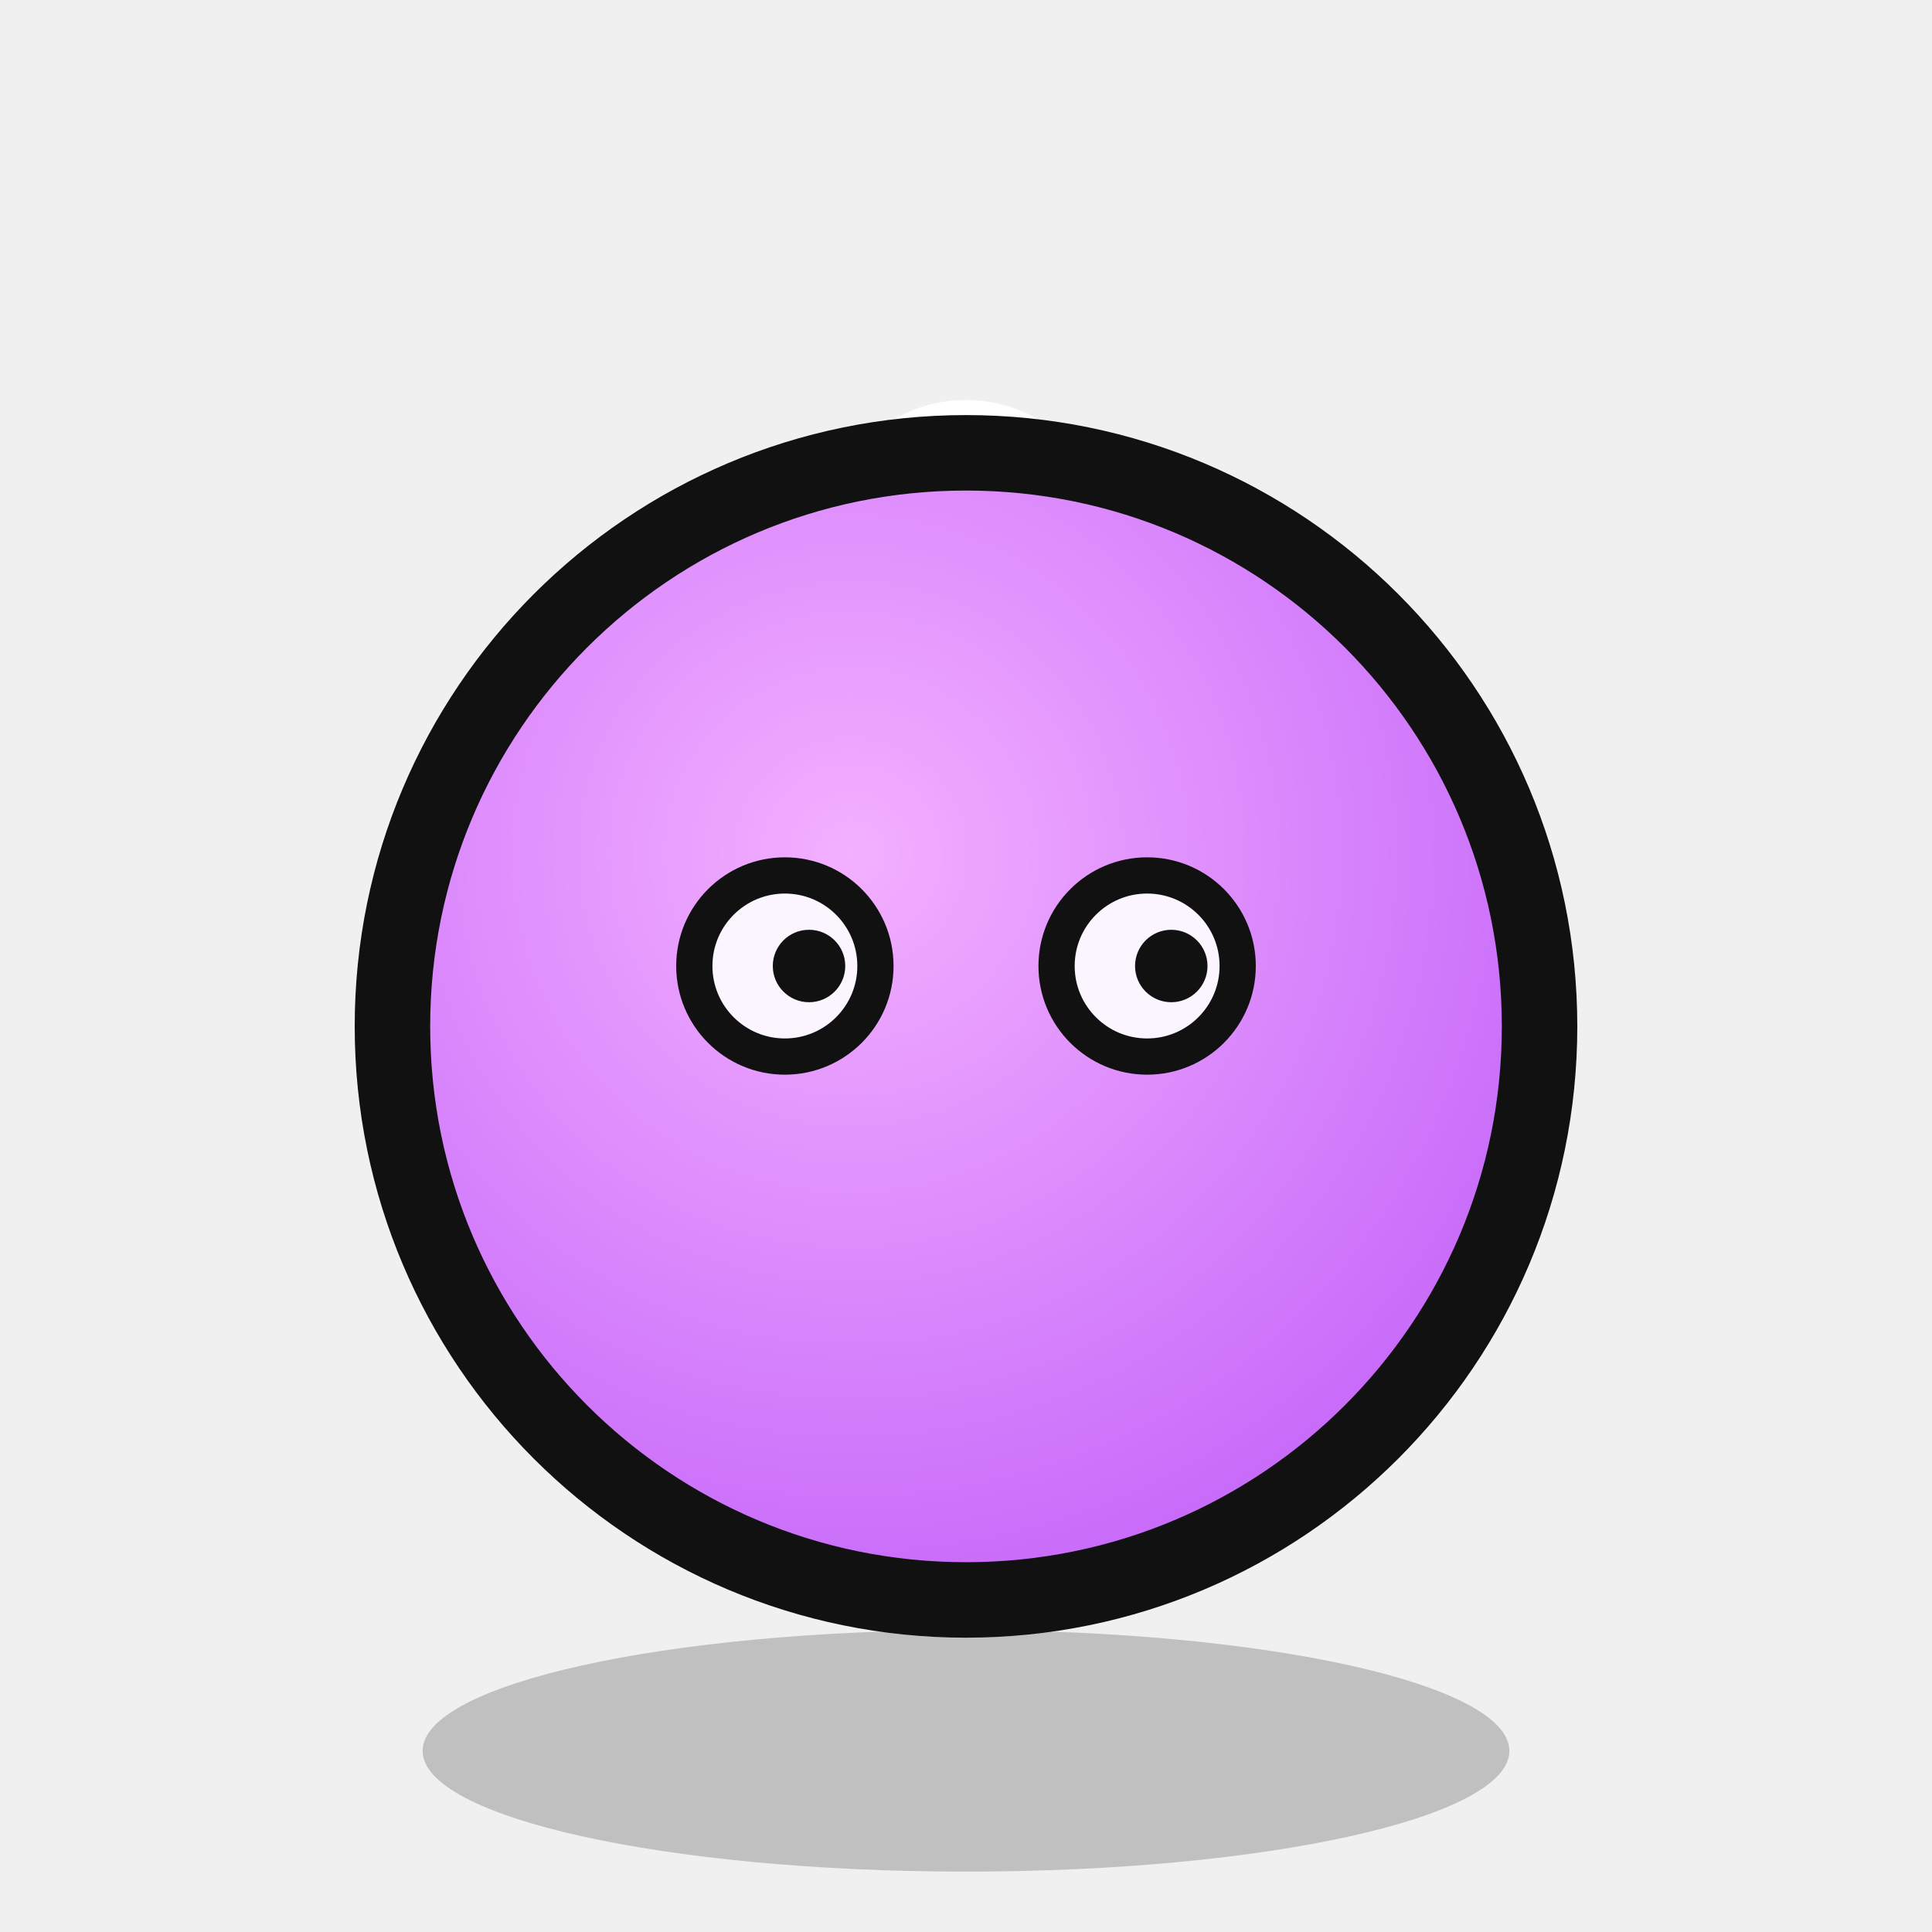
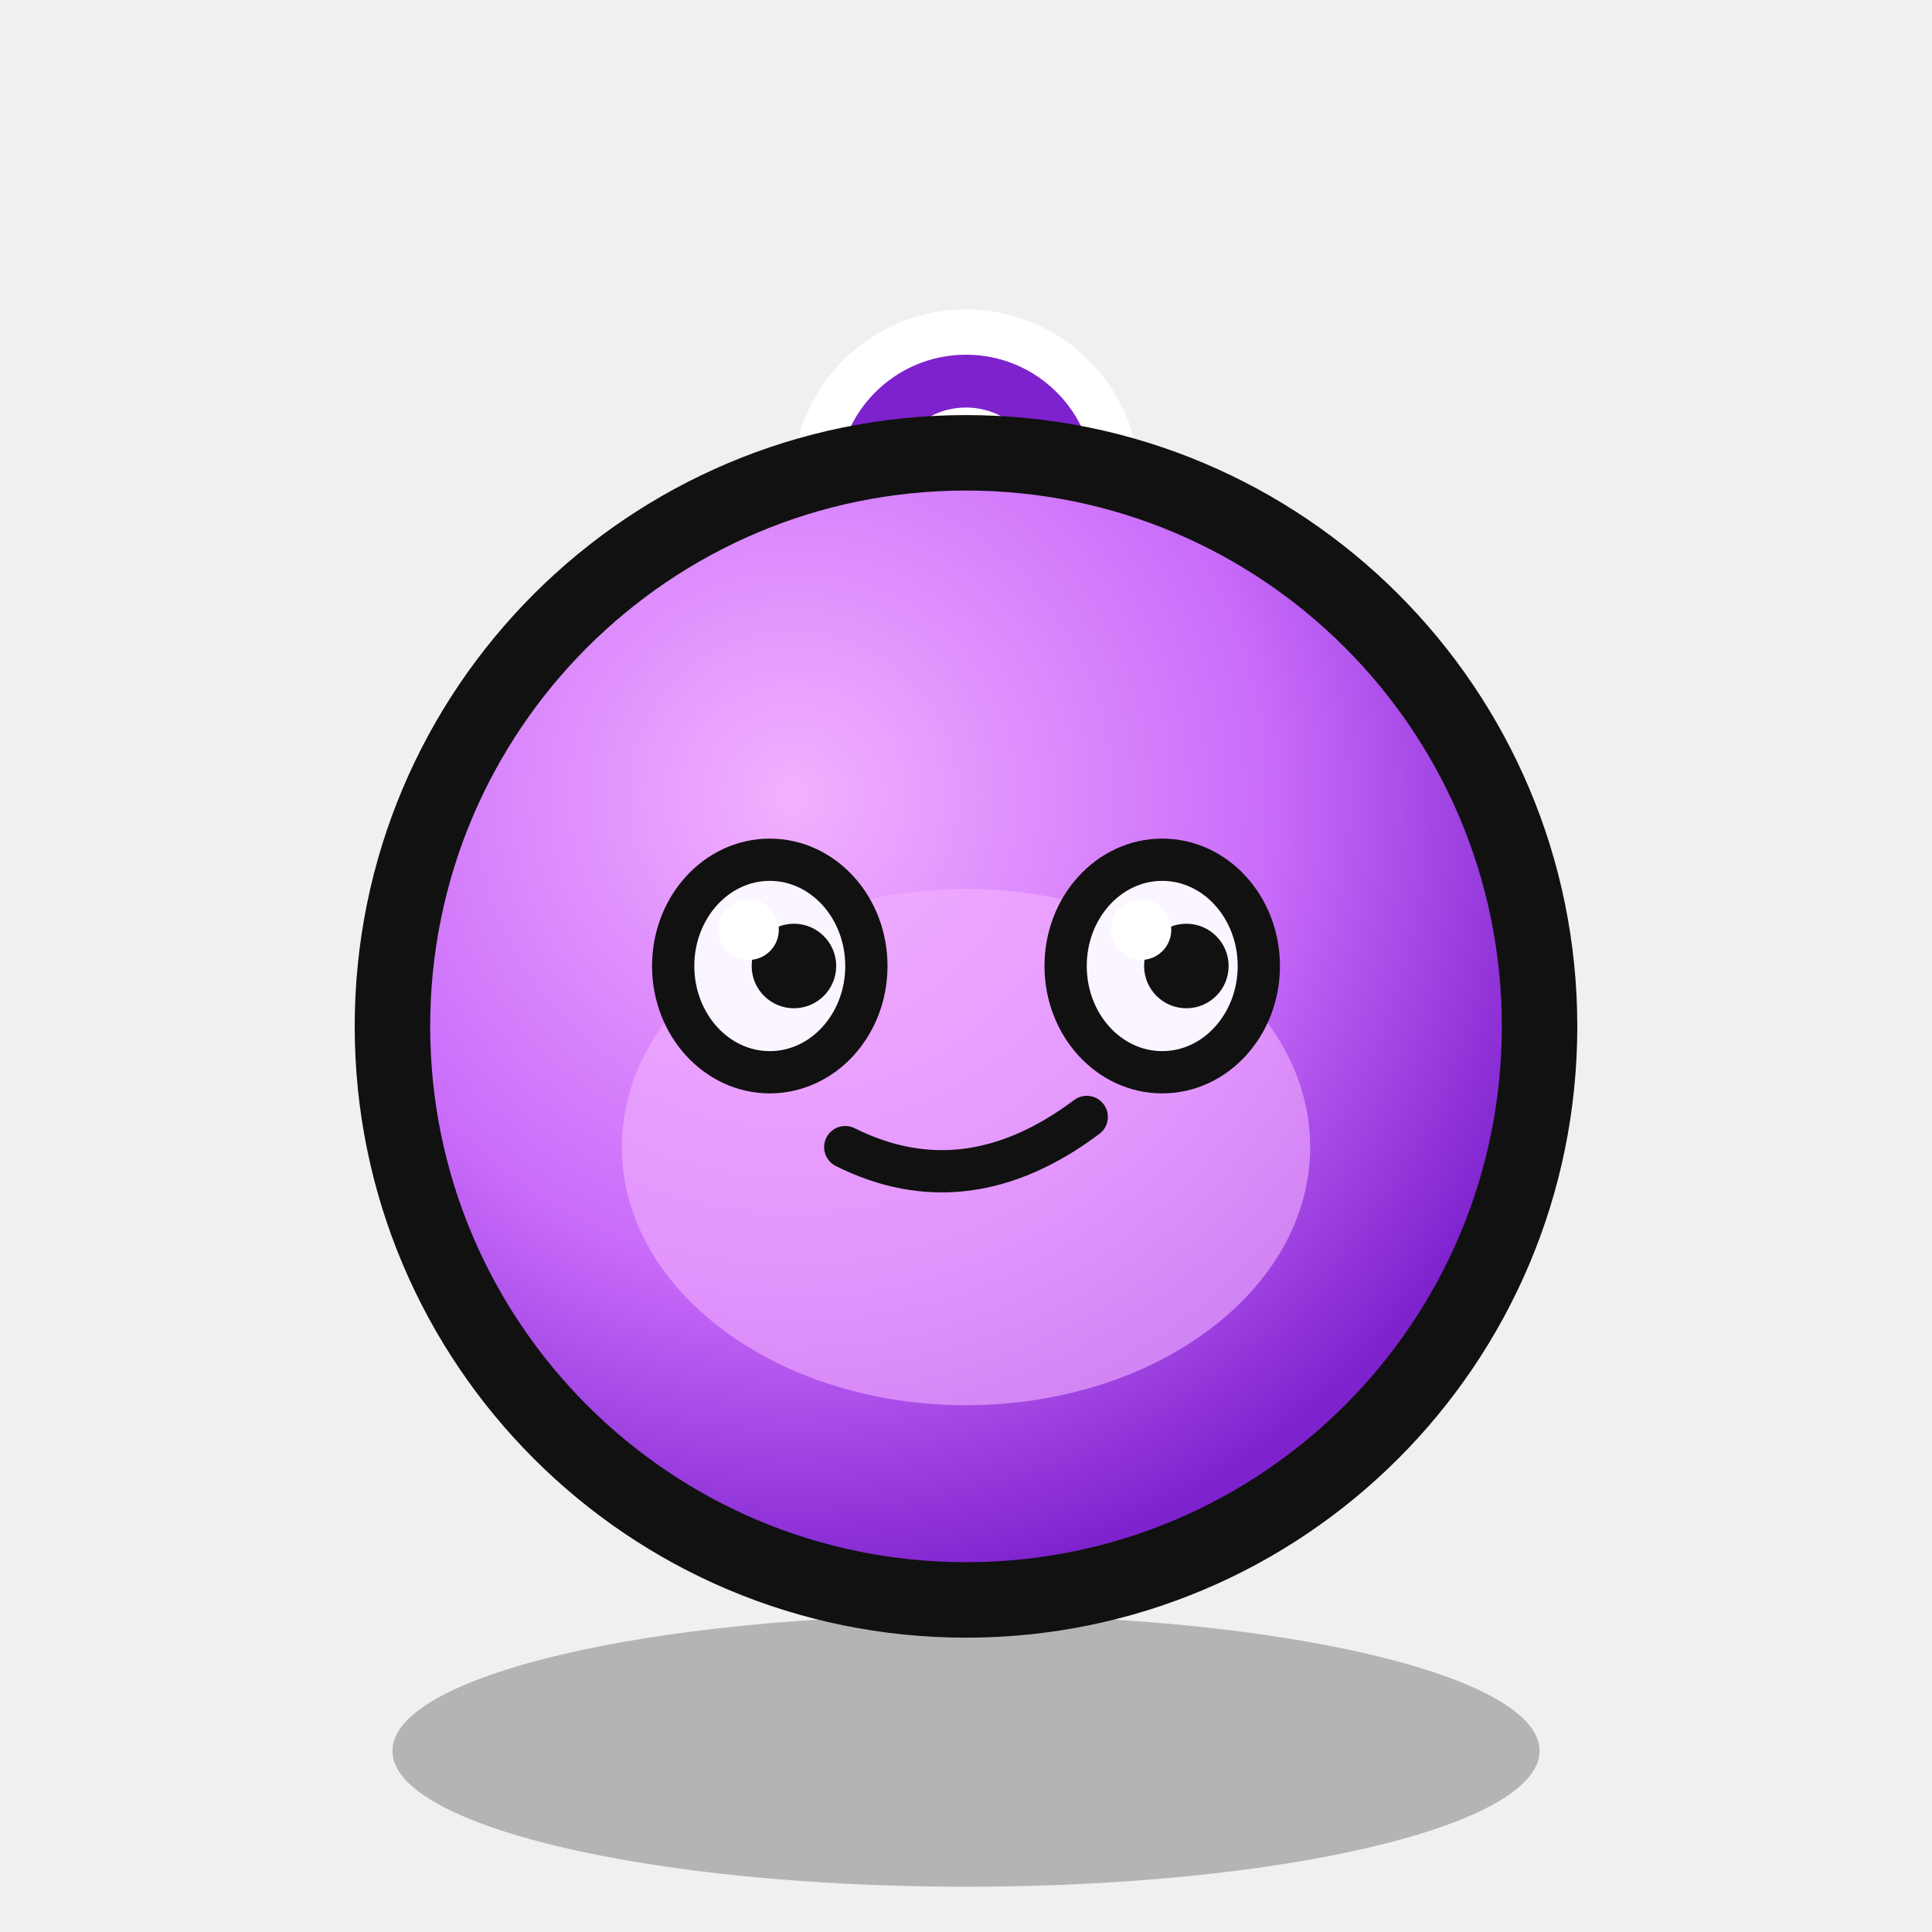
<svg xmlns="http://www.w3.org/2000/svg" viewBox="0 0 64 64" width="64" height="64">
  <defs>
-     <radialGradient id="grad" cx="40%" cy="35%" r="65%">
+     <radialGradient id="grad" cx="35%" cy="30%" r="70%">
      <stop offset="0%" stop-color="#F3B0FF" />
-       <stop offset="100%" stop-color="#C86BFA" />
+       <stop offset="60%" stop-color="#C86BFA" />
+       <stop offset="100%" stop-color="#7E22CE" />
    </radialGradient>
  </defs>
-   <ellipse cx="32" cy="58" rx="18" ry="4" fill="#000" opacity="0.2" />
-   <circle cx="32" cy="18" r="4" fill="#7E22CE" stroke="#FFF" stroke-width="1.5" />
+   <ellipse cx="32" cy="58" rx="19" ry="4.5" fill="#000" opacity="0.25" />
+   <circle cx="32" cy="16" r="5" fill="#7E22CE" stroke="#FFF" stroke-width="1.5" />
+   <circle cx="32" cy="16" r="2.5" fill="#FFF" />
  <circle cx="32" cy="34" r="19" fill="url(#grad)" stroke="#111" stroke-width="2.5" />
-   <circle cx="26" cy="32" r="3" fill="#FAF5FF" stroke="#111" stroke-width="1.2" />
-   <circle cx="26.8" cy="32" r="1.2" fill="#111" />
-   <circle cx="38" cy="32" r="3" fill="#FAF5FF" stroke="#111" stroke-width="1.2" />
-   <circle cx="38.8" cy="32" r="1.2" fill="#111" />
+   <ellipse cx="32" cy="38" rx="11.4" ry="8.55" fill="#F3B0FF" opacity="0.6" />
+   <ellipse cx="25.5" cy="32" rx="3.2" ry="3.52" fill="#FAF5FF" stroke="#111" stroke-width="1.4" />
+   <circle cx="26.3" cy="32" r="1.4" fill="#111" />
+   <circle cx="24.8" cy="30.8" r="1" fill="#FFF" />
+   <ellipse cx="38.5" cy="32" rx="3.2" ry="3.52" fill="#FAF5FF" stroke="#111" stroke-width="1.4" />
+   <circle cx="39.3" cy="32" r="1.4" fill="#111" />
+   <circle cx="37.8" cy="30.8" r="1" fill="#FFF" />
+   <path d="M 28 38 Q 32 40 36 37" stroke="#111" stroke-width="1.4" fill="none" stroke-linecap="round" />
</svg>
